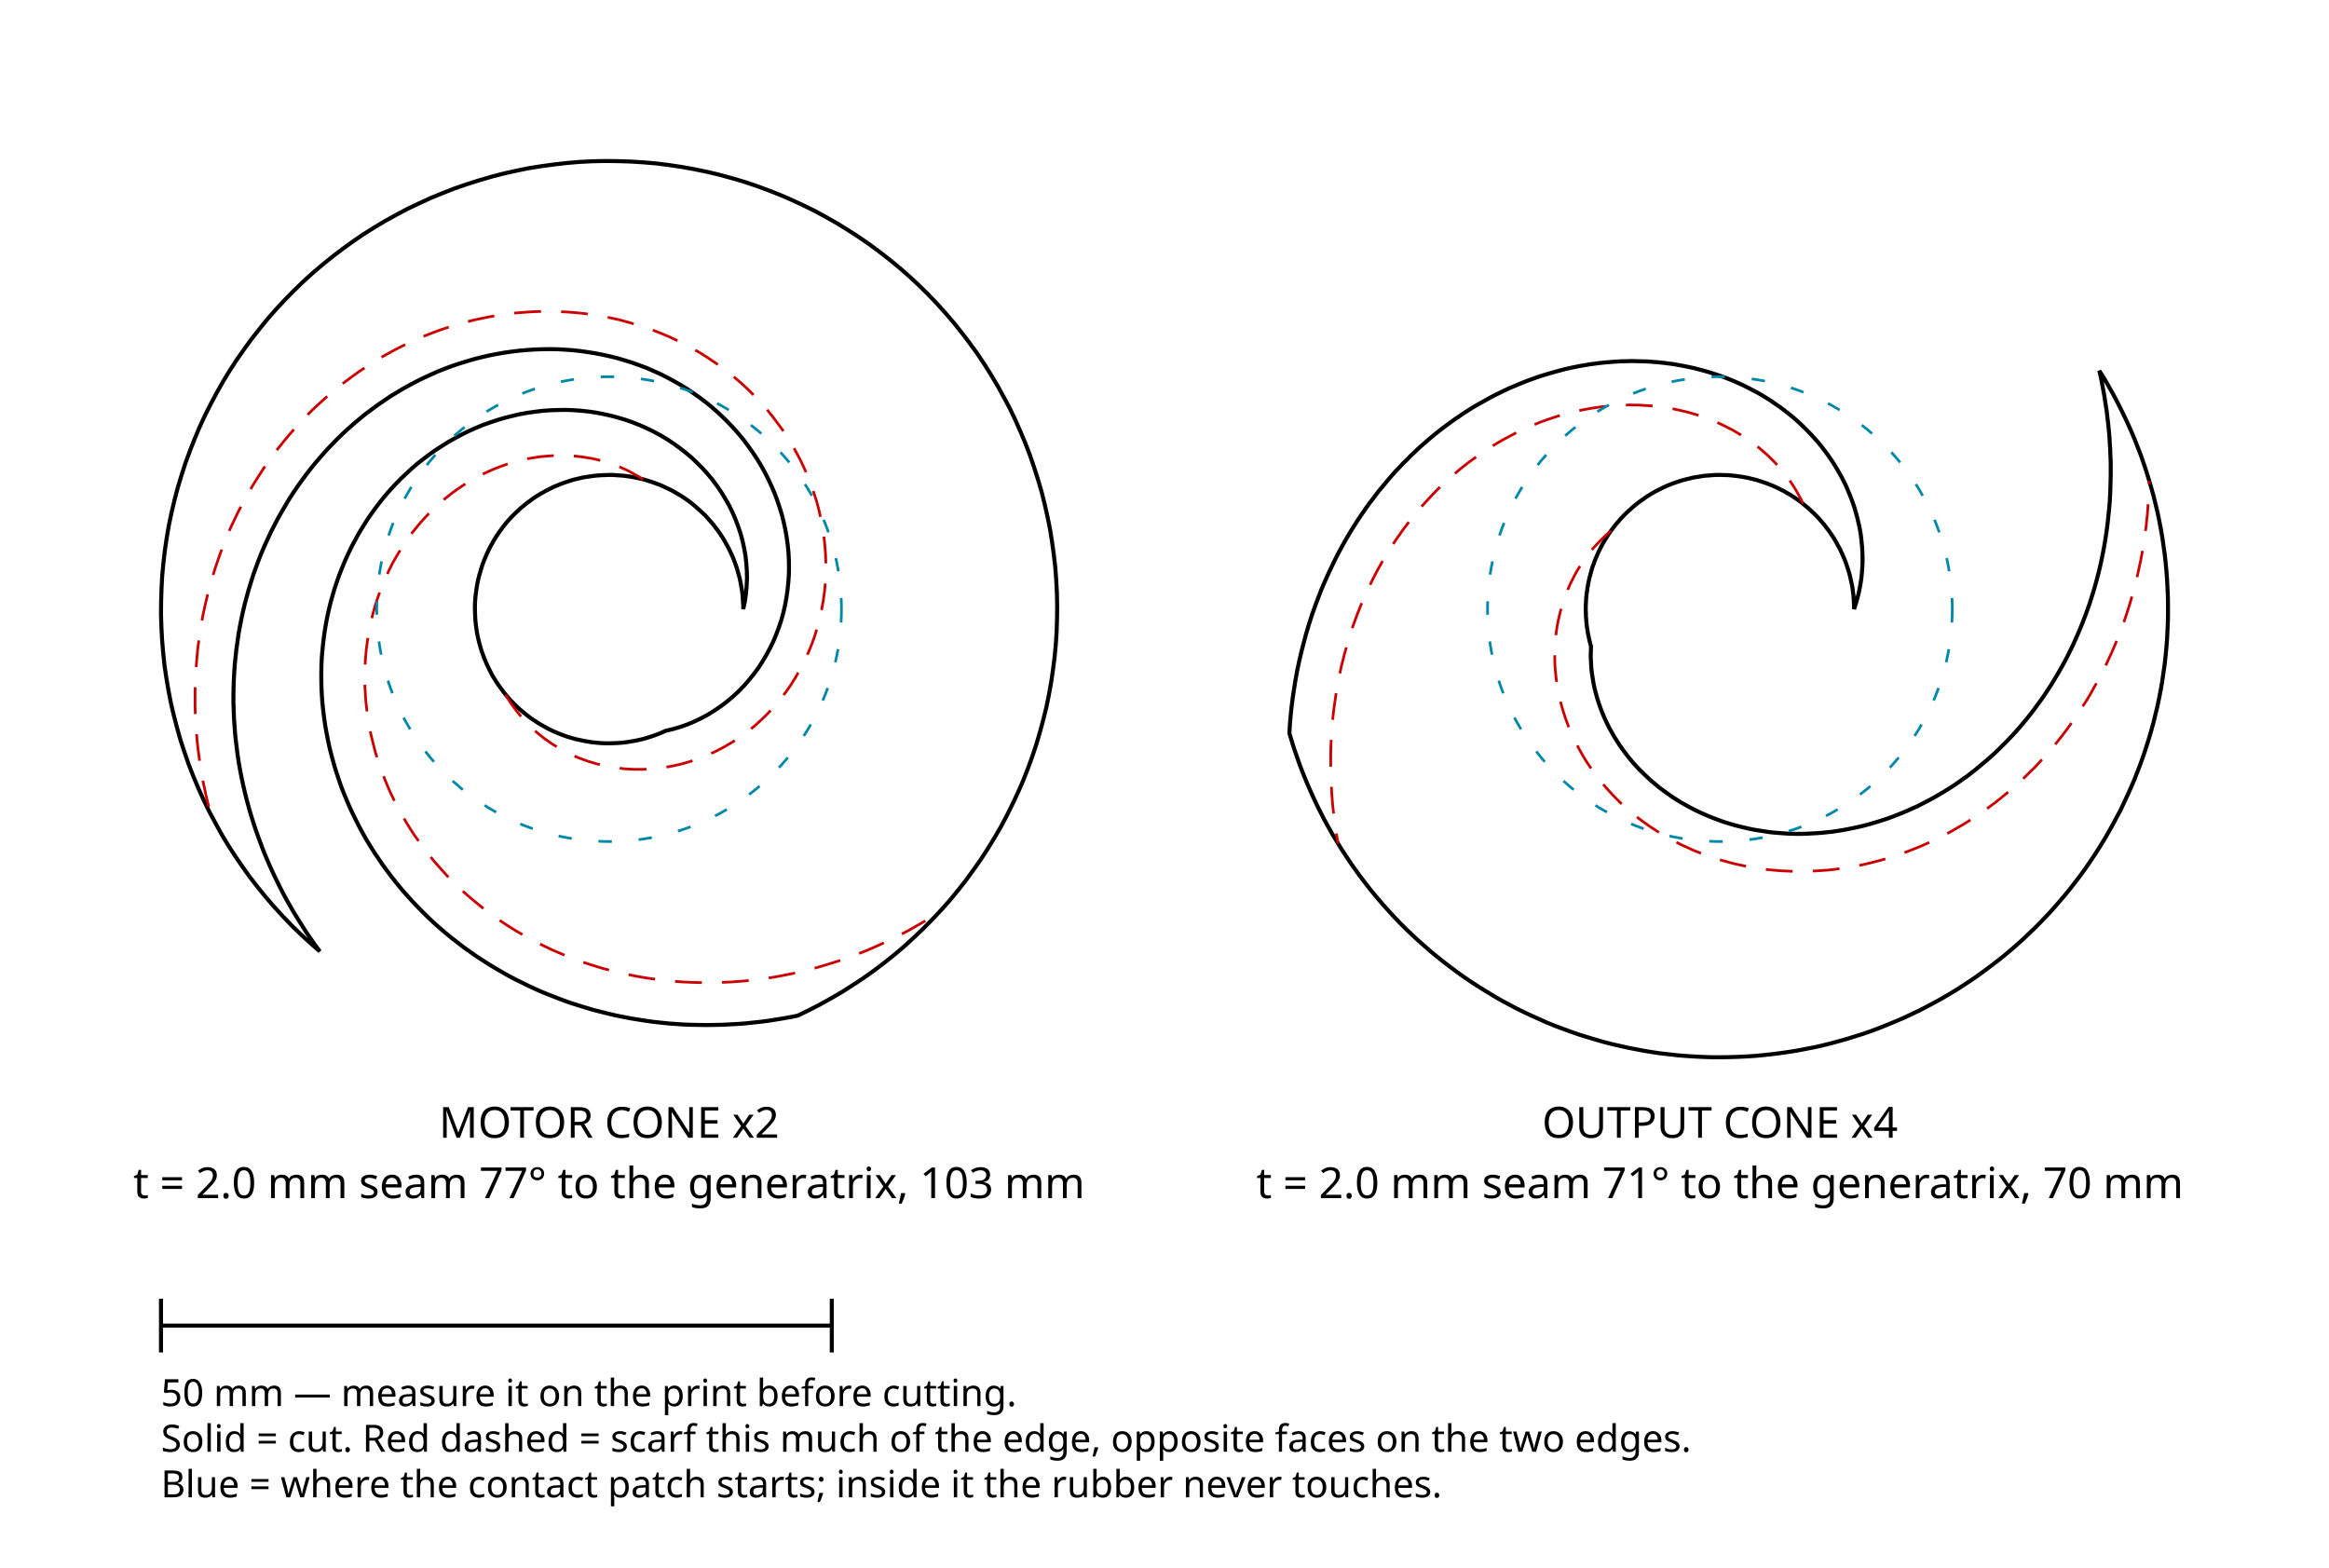
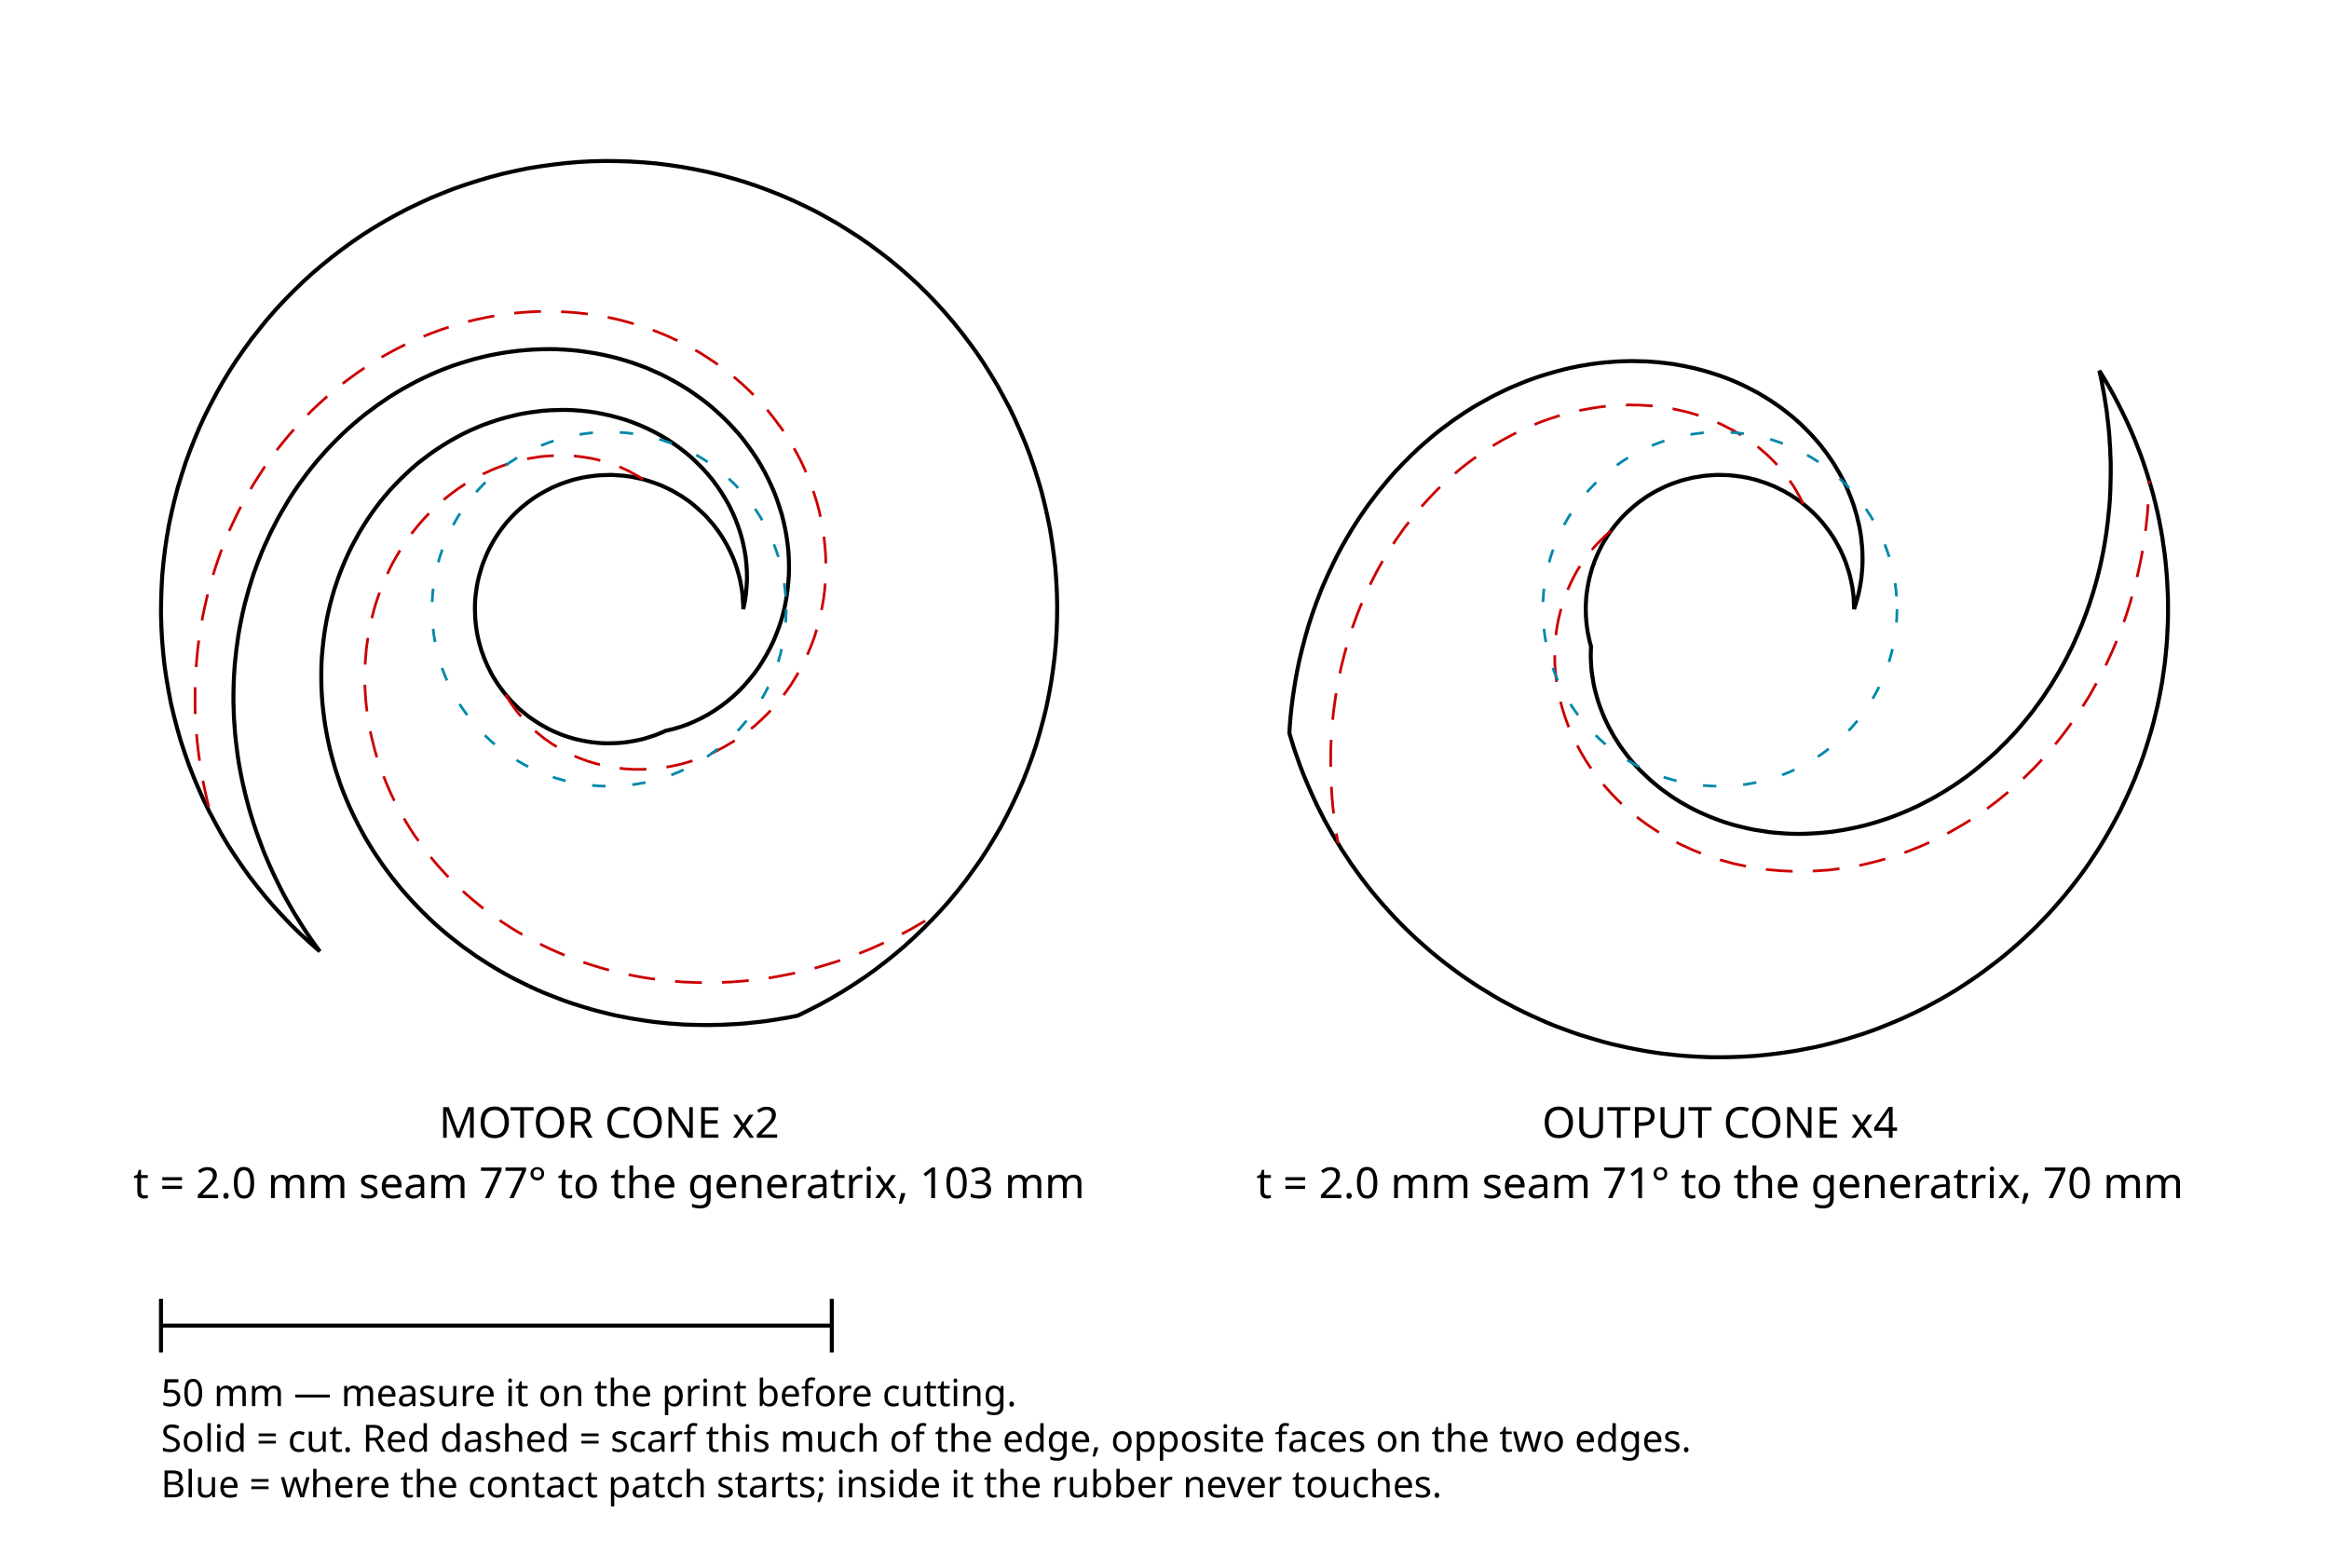
<svg xmlns="http://www.w3.org/2000/svg" width="173.6mm" height="116.8mm" viewBox="0 0 173.6 116.8">
  <polygon points="55.40,45.40 55.52,44.84 55.60,44.28 55.65,43.71 55.68,43.14 55.67,42.57 55.63,42.00 55.57,41.44 55.47,40.88 55.35,40.32 55.20,39.77 55.02,39.23 54.82,38.70 54.59,38.17 54.34,37.66 54.06,37.17 53.76,36.68 53.44,36.21 53.10,35.75 52.73,35.31 52.35,34.89 51.95,34.49 51.54,34.10 51.10,33.73 50.65,33.38 50.19,33.05 49.71,32.73 49.22,32.44 48.72,32.17 48.21,31.92 47.69,31.69 47.16,31.48 46.62,31.29 46.08,31.13 45.52,30.98 44.97,30.86 44.41,30.75 43.84,30.67 43.28,30.61 42.71,30.57 42.14,30.55 41.57,30.56 41.00,30.58 40.43,30.62 39.87,30.69 39.30,30.77 38.74,30.87 38.19,31.00 37.63,31.14 37.09,31.30 36.55,31.48 36.01,31.67 35.48,31.89 34.96,32.12 34.45,32.37 33.95,32.64 33.45,32.92 32.97,33.22 32.49,33.53 32.02,33.86 31.57,34.20 31.12,34.55 30.69,34.92 30.27,35.31 29.86,35.70 29.46,36.11 29.07,36.53 28.70,36.96 28.34,37.40 27.99,37.86 27.66,38.32 27.34,38.79 27.04,39.27 26.74,39.76 26.47,40.26 26.20,40.76 25.95,41.28 25.72,41.79 25.50,42.32 25.29,42.85 25.10,43.39 24.92,43.93 24.76,44.48 24.61,45.03 24.48,45.58 24.36,46.14 24.26,46.70 24.17,47.26 24.10,47.83 24.04,48.39 23.99,48.96 23.96,49.53 23.95,50.10 23.95,50.67 23.96,51.24 23.99,51.81 24.03,52.38 24.09,52.94 24.16,53.51 24.24,54.07 24.34,54.63 24.45,55.19 24.57,55.75 24.71,56.30 24.86,56.85 25.02,57.40 25.20,57.94 25.38,58.48 25.58,59.01 25.80,59.54 26.02,60.06 26.26,60.58 26.51,61.09 26.77,61.60 27.04,62.10 27.32,62.60 27.62,63.09 27.92,63.57 28.24,64.04 28.56,64.51 28.90,64.97 29.24,65.42 29.60,65.87 29.96,66.31 30.34,66.74 30.72,67.16 31.11,67.57 31.51,67.98 31.92,68.38 32.33,68.77 32.76,69.15 33.19,69.52 33.63,69.88 34.08,70.23 34.53,70.58 35.00,70.91 35.46,71.24 35.94,71.55 36.42,71.86 36.90,72.15 37.40,72.44 37.89,72.72 38.40,72.99 38.91,73.24 39.42,73.49 39.94,73.73 40.46,73.96 40.99,74.17 41.52,74.38 42.05,74.58 42.59,74.77 43.13,74.94 43.68,75.11 44.22,75.27 44.77,75.41 45.33,75.55 45.88,75.68 46.44,75.79 47.00,75.90 47.56,75.99 48.13,76.08 48.69,76.16 49.26,76.22 49.82,76.28 50.39,76.32 50.96,76.36 51.53,76.38 52.10,76.39 52.67,76.40 53.24,76.39 53.81,76.38 54.38,76.35 54.95,76.32 55.52,76.28 56.08,76.22 56.65,76.16 57.21,76.09 57.78,76.00 58.34,75.91 58.90,75.81 59.46,75.70 60.32,75.28 61.17,74.84 62.00,74.38 62.83,73.89 63.63,73.38 64.43,72.85 65.20,72.30 65.96,71.72 66.71,71.12 67.44,70.50 68.14,69.86 68.83,69.20 69.50,68.52 70.16,67.82 70.79,67.11 71.40,66.37 71.99,65.62 72.55,64.85 73.10,64.07 73.62,63.27 74.12,62.45 74.60,61.63 75.05,60.78 75.47,59.93 75.88,59.06 76.26,58.19 76.61,57.30 76.94,56.40 77.24,55.50 77.51,54.58 77.76,53.66 77.99,52.73 78.18,51.80 78.35,50.86 78.49,49.91 78.61,48.96 78.70,48.01 78.76,47.06 78.79,46.11 78.80,45.15 78.78,44.20 78.73,43.24 78.66,42.29 78.55,41.34 78.42,40.40 78.27,39.45 78.08,38.52 77.87,37.58 77.64,36.66 77.37,35.74 77.08,34.83 76.77,33.93 76.43,33.04 76.06,32.16 75.67,31.28 75.26,30.42 74.81,29.58 74.35,28.74 73.86,27.92 73.35,27.11 72.82,26.32 72.26,25.55 71.68,24.79 71.08,24.04 70.46,23.32 69.82,22.61 69.16,21.92 68.48,21.25 67.78,20.60 67.06,19.97 66.32,19.36 65.57,18.78 64.80,18.21 64.02,17.67 63.21,17.15 62.40,16.65 61.57,16.18 60.73,15.72 59.87,15.30 59.01,14.90 58.13,14.52 57.24,14.17 56.34,13.84 55.44,13.54 54.52,13.27 53.60,13.02 52.67,12.80 51.74,12.61 50.80,12.44 49.85,12.30 48.90,12.18 47.95,12.10 47.00,12.04 46.04,12.01 45.09,12.00 44.13,12.02 43.18,12.07 42.23,12.15 41.28,12.26 40.33,12.39 39.39,12.54 38.46,12.73 37.52,12.94 36.60,13.18 35.68,13.45 34.77,13.74 33.87,14.05 32.98,14.40 32.10,14.76 31.23,15.16 30.37,15.57 29.52,16.02 28.69,16.48 27.87,16.97 27.06,17.48 26.27,18.02 25.50,18.58 24.74,19.16 24.00,19.76 23.27,20.38 22.57,21.02 21.88,21.69 21.21,22.37 20.56,23.07 19.93,23.79 19.33,24.53 18.74,25.28 18.18,26.05 17.63,26.84 17.11,27.64 16.62,28.45 16.15,29.28 15.70,30.13 15.27,30.98 14.87,31.85 14.50,32.73 14.15,33.62 13.82,34.52 13.53,35.42 13.25,36.34 13.01,37.26 12.79,38.19 12.59,39.13 12.43,40.07 12.29,41.01 12.18,41.96 12.09,42.91 12.04,43.86 12.01,44.82 12.00,45.77 12.03,46.73 12.08,47.68 12.16,48.63 12.26,49.58 12.40,50.53 12.56,51.47 12.74,52.41 12.96,53.34 13.20,54.26 13.46,55.18 13.76,56.09 14.07,56.99 14.42,57.88 14.79,58.76 15.18,59.63 15.60,60.49 16.05,61.33 16.51,62.17 17.00,62.99 17.52,63.79 18.06,64.58 18.61,65.35 19.20,66.11 19.80,66.85 20.42,67.57 21.07,68.28 21.73,68.97 22.41,69.63 23.12,70.28 23.84,70.91 23.84,70.91 23.50,70.45 23.17,69.98 22.85,69.51 22.54,69.03 22.24,68.55 21.94,68.07 21.65,67.57 21.37,67.08 21.10,66.58 20.84,66.07 20.59,65.56 20.34,65.04 20.11,64.53 19.88,64.00 19.66,63.48 19.46,62.94 19.26,62.41 19.07,61.87 18.89,61.33 18.72,60.79 18.56,60.24 18.41,59.69 18.27,59.14 18.14,58.58 18.02,58.03 17.91,57.47 17.81,56.91 17.72,56.34 17.65,55.78 17.58,55.21 17.52,54.65 17.48,54.08 17.44,53.51 17.42,52.94 17.40,52.37 17.40,51.80 17.41,51.23 17.43,50.66 17.46,50.09 17.50,49.52 17.56,48.96 17.62,48.39 17.70,47.83 17.78,47.26 17.88,46.70 17.99,46.14 18.11,45.58 18.24,45.03 18.39,44.48 18.54,43.93 18.71,43.38 18.88,42.84 19.07,42.31 19.27,41.77 19.48,41.24 19.70,40.72 19.94,40.20 20.18,39.68 20.44,39.17 20.70,38.67 20.98,38.17 21.27,37.68 21.56,37.19 21.87,36.71 22.19,36.24 22.52,35.78 22.86,35.32 23.21,34.87 23.57,34.43 23.94,34.00 24.32,33.57 24.71,33.16 25.11,32.75 25.52,32.35 25.94,31.96 26.36,31.59 26.80,31.22 27.24,30.86 27.70,30.52 28.16,30.18 28.63,29.86 29.10,29.54 29.59,29.24 30.08,28.95 30.57,28.68 31.08,28.41 31.59,28.16 32.11,27.92 32.63,27.69 33.16,27.48 33.69,27.28 34.23,27.10 34.78,26.93 35.32,26.77 35.88,26.63 36.43,26.50 36.99,26.39 37.55,26.29 38.11,26.21 38.68,26.14 39.25,26.09 39.82,26.05 40.39,26.03 40.96,26.02 41.53,26.03 42.09,26.06 42.66,26.10 43.23,26.16 43.79,26.24 44.36,26.33 44.92,26.44 45.47,26.56 46.03,26.70 46.57,26.86 47.12,27.03 47.65,27.22 48.19,27.42 48.71,27.65 49.23,27.88 49.74,28.14 50.24,28.41 50.73,28.69 51.22,28.99 51.69,29.31 52.16,29.64 52.61,29.98 53.05,30.34 53.48,30.72 53.90,31.11 54.30,31.51 54.69,31.92 55.07,32.35 55.43,32.79 55.77,33.25 56.10,33.71 56.42,34.19 56.71,34.67 56.99,35.17 57.25,35.68 57.49,36.19 57.72,36.72 57.92,37.25 58.10,37.79 58.27,38.33 58.41,38.89 58.53,39.44 58.63,40.00 58.71,40.57 58.77,41.14 58.80,41.70 58.81,42.27 58.80,42.84 58.76,43.41 58.70,43.98 58.62,44.54 58.52,45.10 58.39,45.66 58.24,46.21 58.06,46.75 57.86,47.28 57.64,47.81 57.39,48.32 57.12,48.82 56.83,49.31 56.52,49.79 56.18,50.25 55.82,50.69 55.45,51.12 55.05,51.53 54.63,51.92 54.20,52.28 53.74,52.63 53.27,52.95 52.79,53.25 52.29,53.52 51.77,53.77 51.25,53.99 50.71,54.18 50.16,54.34 49.61,54.47 49.35,54.59 49.08,54.70 48.82,54.80 48.55,54.89 48.27,54.98 48.00,55.06 47.72,55.13 47.44,55.19 47.16,55.24 46.88,55.29 46.60,55.33 46.31,55.36 46.03,55.38 45.74,55.39 45.46,55.40 45.17,55.40 44.88,55.39 44.60,55.37 44.31,55.34 44.03,55.31 43.75,55.26 43.47,55.21 43.19,55.15 42.91,55.09 42.63,55.01 42.36,54.93 42.09,54.84 41.82,54.74 41.55,54.63 41.29,54.52 41.03,54.40 40.78,54.27 40.53,54.13 40.28,53.99 40.04,53.84 39.80,53.68 39.56,53.52 39.33,53.35 39.11,53.17 38.89,52.99 38.67,52.80 38.46,52.60 38.26,52.40 38.06,52.20 37.87,51.98 37.69,51.77 37.51,51.54 37.34,51.31 37.17,51.08 37.01,50.84 36.86,50.60 36.71,50.36 36.58,50.11 36.45,49.85 36.32,49.59 36.21,49.33 36.10,49.07 36.00,48.80 35.90,48.53 35.82,48.26 35.74,47.98 35.67,47.70 35.61,47.43 35.55,47.14 35.51,46.86 35.47,46.58 35.44,46.29 35.42,46.01 35.41,45.72 35.40,45.44 35.40,45.15 35.41,44.87 35.43,44.58 35.46,44.30 35.50,44.01 35.54,43.73 35.59,43.45 35.65,43.17 35.72,42.89 35.80,42.62 35.88,42.34 35.97,42.07 36.07,41.80 36.18,41.54 36.29,41.28 36.41,41.02 36.54,40.76 36.68,40.51 36.82,40.26 36.97,40.02 37.13,39.78 37.29,39.55 37.46,39.32 37.64,39.09 37.82,38.87 38.01,38.66 38.21,38.45 38.41,38.25 38.62,38.05 38.83,37.86 39.05,37.68 39.27,37.50 39.50,37.33 39.73,37.16 39.97,37.00 40.21,36.85 40.46,36.71 40.71,36.57 40.97,36.44 41.22,36.31 41.49,36.20 41.75,36.09 42.02,35.99 42.29,35.90 42.56,35.81 42.84,35.73 43.11,35.67 43.39,35.60 43.67,35.55 43.96,35.51 44.24,35.47 44.53,35.44 44.81,35.42 45.10,35.41 45.38,35.40 45.67,35.40 45.95,35.42 46.24,35.44 46.52,35.46 46.81,35.50 47.09,35.54 47.37,35.60 47.65,35.66 47.93,35.72 48.20,35.80 48.48,35.89 48.75,35.98 49.02,36.08 49.28,36.18 49.54,36.30 49.80,36.42 50.06,36.55 50.31,36.69 50.55,36.83 50.80,36.98 51.04,37.14 51.27,37.30 51.50,37.47 51.72,37.65 51.94,37.84 52.15,38.03 52.36,38.22 52.57,38.42 52.76,38.63 52.95,38.85 53.14,39.06 53.31,39.29 53.49,39.52 53.65,39.75 53.81,39.99 53.96,40.23 54.10,40.48 54.24,40.73 54.37,40.98 54.49,41.24 54.61,41.50 54.72,41.77 54.82,42.04 54.91,42.31 54.99,42.58 55.07,42.86 55.14,43.13 55.20,43.41 55.25,43.69 55.30,43.98 55.34,44.26 55.36,44.54 55.38,44.83 55.40,45.11" fill="none" stroke="#000" stroke-width="0.3" />
  <polyline points="47.93,35.73 47.59,35.51 47.23,35.31 46.87,35.11 46.50,34.94 46.12,34.77 45.73,34.63 45.33,34.49 44.93,34.37 44.52,34.26 44.11,34.17 43.69,34.10 43.27,34.04 42.84,33.99 42.41,33.96 41.98,33.95 41.55,33.95 41.12,33.97 40.68,34.00 40.25,34.04 39.82,34.11 39.38,34.18 38.95,34.27 38.52,34.38 38.10,34.50 37.67,34.64 37.25,34.79 36.84,34.95 36.43,35.13 36.02,35.32 35.62,35.53 35.22,35.74 34.83,35.97 34.45,36.22 34.08,36.47 33.71,36.74 33.35,37.02 32.99,37.31 32.65,37.62 32.31,37.93 31.99,38.25 31.67,38.59 31.36,38.93 31.06,39.29 30.77,39.65 30.49,40.02 30.22,40.40 29.96,40.79 29.72,41.19 29.48,41.59 29.25,42.00 29.04,42.42 28.84,42.85 28.64,43.28 28.46,43.71 28.30,44.15 28.14,44.60 27.99,45.05 27.86,45.51 27.74,45.97 27.63,46.43 27.53,46.90 27.45,47.37 27.38,47.84 27.31,48.32 27.27,48.80 27.23,49.28 27.20,49.76 27.19,50.24 27.19,50.72 27.20,51.20 27.23,51.68 27.26,52.17 27.31,52.65 27.37,53.13 27.44,53.61 27.52,54.09 27.61,54.57 27.72,55.04 27.84,55.52 27.96,55.99 28.10,56.46 28.25,56.92 28.41,57.39 28.59,57.85 28.77,58.30 28.96,58.75 29.16,59.20 29.38,59.65 29.60,60.08 29.83,60.52 30.08,60.95 30.33,61.37 30.59,61.79 30.86,62.21 31.15,62.61 31.44,63.02 31.73,63.41 32.04,63.80 32.36,64.19 32.68,64.56 33.01,64.93 33.35,65.30 33.70,65.66 34.06,66.01 34.42,66.35 34.79,66.68 35.17,67.01 35.56,67.33 35.95,67.65 36.35,67.95 36.75,68.25 37.16,68.54 37.58,68.82 38.00,69.09 38.43,69.36 38.86,69.61 39.30,69.86 39.74,70.10 40.19,70.33 40.64,70.55 41.10,70.77 41.56,70.97 42.03,71.17 42.50,71.36 42.97,71.54 43.45,71.71 43.93,71.87 44.41,72.02 44.90,72.17 45.39,72.30 45.88,72.43 46.38,72.54 46.88,72.65 47.38,72.75 47.88,72.84 48.38,72.92 48.89,72.99 49.39,73.05 49.90,73.11 50.41,73.15 50.92,73.19 51.43,73.21 51.94,73.23 52.45,73.24 52.96,73.24 53.48,73.23 53.99,73.21 54.50,73.19 55.01,73.15 55.53,73.11 56.04,73.06 56.55,72.99 57.06,72.92 57.56,72.85 58.07,72.76 58.58,72.66 59.08,72.56 59.59,72.45 60.09,72.33 60.59,72.20 61.08,72.06 61.58,71.91 62.07,71.76 62.56,71.60 63.05,71.43 63.54,71.25 64.02,71.07 64.50,70.88 64.98,70.68 65.45,70.47 65.92,70.25 66.39,70.03 66.86,69.80 67.32,69.56 67.78,69.32 68.23,69.06 68.68,68.80 69.13,68.54 69.57,68.27 70.01,67.99" fill="none" stroke="#c00" stroke-width="0.2" stroke-dasharray="2,1.5" />
  <polyline points="37.69,51.77 38.07,52.40 38.50,52.99 38.97,53.56 39.47,54.09 40.00,54.58 40.57,55.04 41.16,55.45 41.78,55.83 42.42,56.16 43.07,56.46 43.74,56.71 44.43,56.92 45.12,57.09 45.82,57.21 46.53,57.30 47.23,57.34 47.94,57.34 48.65,57.31 49.35,57.23 50.04,57.11 50.73,56.96 51.40,56.77 52.06,56.55 52.71,56.29 53.35,56.00 53.96,55.68 54.56,55.33 55.14,54.95 55.70,54.54 56.24,54.11 56.75,53.65 57.24,53.17 57.71,52.66 58.15,52.14 58.57,51.59 58.96,51.03 59.32,50.45 59.66,49.86 59.97,49.25 60.25,48.64 60.51,48.01 60.74,47.37 60.93,46.72 61.11,46.06 61.25,45.40 61.37,44.74 61.46,44.07 61.52,43.40 61.55,42.73 61.56,42.06 61.54,41.39 61.49,40.72 61.42,40.05 61.33,39.39 61.20,38.74 61.06,38.09 60.89,37.44 60.69,36.81 60.47,36.18 60.23,35.56 59.97,34.95 59.69,34.35 59.38,33.76 59.06,33.19 58.71,32.62 58.35,32.07 57.96,31.54 57.56,31.01 57.15,30.50 56.71,30.01 56.26,29.53 55.80,29.07 55.32,28.62 54.82,28.19 54.32,27.78 53.80,27.38 53.26,27.00 52.72,26.64 52.17,26.29 51.60,25.97 51.03,25.66 50.45,25.37 49.86,25.09 49.26,24.84 48.65,24.60 48.04,24.39 47.43,24.19 46.80,24.01 46.18,23.84 45.55,23.70 44.91,23.58 44.27,23.47 43.63,23.38 42.99,23.31 42.35,23.26 41.71,23.23 41.06,23.21 40.42,23.21 39.78,23.23 39.14,23.27 38.50,23.32 37.86,23.40 37.22,23.49 36.59,23.59 35.96,23.72 35.34,23.85 34.72,24.01 34.10,24.18 33.49,24.37 32.88,24.57 32.28,24.79 31.69,25.02 31.10,25.27 30.52,25.53 29.95,25.81 29.38,26.10 28.82,26.41 28.27,26.72 27.73,27.06 27.20,27.40 26.67,27.76 26.16,28.13 25.65,28.51 25.15,28.90 24.66,29.31 24.19,29.72 23.72,30.15 23.26,30.58 22.81,31.03 22.38,31.49 21.95,31.96 21.54,32.43 21.13,32.92 20.74,33.41 20.36,33.91 19.99,34.42 19.63,34.94 19.29,35.47 18.95,36.00 18.63,36.54 18.32,37.09 18.02,37.64 17.73,38.20 17.46,38.76 17.19,39.33 16.94,39.91 16.71,40.49 16.48,41.08 16.27,41.67 16.07,42.26 15.88,42.86 15.70,43.46 15.54,44.06 15.39,44.67 15.25,45.28 15.12,45.89 15.01,46.50 14.91,47.12 14.82,47.74 14.74,48.36 14.68,48.98 14.63,49.60 14.58,50.22 14.56,50.84 14.54,51.47 14.54,52.09 14.54,52.71 14.56,53.33 14.60,53.96 14.64,54.58 14.69,55.20 14.76,55.81 14.84,56.43 14.93,57.04 15.03,57.66 15.14,58.27 15.27,58.88 15.40,59.48 15.55,60.08 15.70,60.68" fill="none" stroke="#c00" stroke-width="0.2" stroke-dasharray="2,1.5" />
-   <circle cx="45.40" cy="45.40" r="17.32" fill="none" stroke="#08a" stroke-width="0.2" stroke-dasharray="1,2" />
+   <circle cx="45.40" cy="45.40" r="13.20" fill="none" stroke="#08a" stroke-width="0.2" stroke-dasharray="1,2" />
  <text x="45.4" y="84.8" font-family="sans-serif" font-size="3.2" text-anchor="middle">MOTOR CONE x2</text>
  <text x="45.4" y="89.3" font-family="sans-serif" font-size="3.2" text-anchor="middle">t = 2.0 mm   seam 77° to the generatrix, 103 mm</text>
  <polygon points="138.20,45.40 138.32,45.03 138.43,44.65 138.53,44.27 138.61,43.89 138.68,43.51 138.74,43.12 138.78,42.73 138.81,42.34 138.83,41.95 138.83,41.56 138.82,41.17 138.80,40.78 138.76,40.39 138.72,40.00 138.66,39.61 138.59,39.23 138.50,38.85 138.41,38.47 138.30,38.09 138.19,37.72 138.06,37.35 137.92,36.98 137.77,36.62 137.62,36.26 137.45,35.91 137.27,35.56 137.08,35.22 136.88,34.88 136.68,34.55 136.46,34.22 136.24,33.90 136.01,33.59 135.77,33.28 135.52,32.97 135.26,32.68 135.00,32.39 134.73,32.11 134.45,31.83 134.17,31.56 133.88,31.30 133.58,31.04 133.28,30.80 132.97,30.56 132.65,30.32 132.33,30.10 132.01,29.88 131.68,29.67 131.35,29.47 131.01,29.27 130.66,29.09 130.32,28.91 129.96,28.73 129.61,28.57 129.25,28.41 128.89,28.26 128.52,28.12 128.16,27.99 127.79,27.87 127.41,27.75 127.04,27.64 126.66,27.54 126.28,27.44 125.90,27.36 125.52,27.28 125.13,27.21 124.75,27.14 124.36,27.09 123.97,27.04 123.58,27.00 123.19,26.97 122.80,26.94 122.41,26.93 122.02,26.92 121.63,26.91 121.24,26.92 120.85,26.93 120.45,26.95 120.06,26.98 119.68,27.01 119.29,27.05 118.90,27.10 118.51,27.15 118.12,27.22 117.74,27.28 117.36,27.36 116.97,27.44 116.59,27.53 116.21,27.63 115.84,27.73 115.46,27.84 115.09,27.95 114.71,28.07 114.34,28.20 113.98,28.33 113.61,28.47 113.25,28.62 112.89,28.77 112.53,28.92 112.17,29.09 111.82,29.26 111.47,29.43 111.12,29.61 110.78,29.80 110.44,29.99 110.10,30.18 109.76,30.38 109.43,30.59 109.10,30.80 108.78,31.02 108.45,31.24 108.13,31.47 107.82,31.70 107.51,31.93 107.20,32.17 106.89,32.42 106.59,32.67 106.30,32.92 106.00,33.18 105.71,33.44 105.43,33.71 105.14,33.98 104.87,34.26 104.59,34.53 104.32,34.82 104.05,35.10 103.79,35.39 103.53,35.69 103.28,35.99 103.03,36.29 102.78,36.59 102.54,36.90 102.31,37.21 102.07,37.52 101.84,37.84 101.62,38.16 101.40,38.48 101.18,38.81 100.97,39.14 100.76,39.47 100.56,39.81 100.36,40.14 100.17,40.48 99.98,40.82 99.79,41.17 99.61,41.52 99.44,41.86 99.27,42.22 99.10,42.57 98.94,42.92 98.78,43.28 98.62,43.64 98.47,44.00 98.33,44.37 98.19,44.73 98.05,45.10 97.92,45.47 97.79,45.84 97.67,46.21 97.55,46.58 97.44,46.96 97.33,47.33 97.23,47.71 97.13,48.09 97.03,48.47 96.94,48.85 96.85,49.23 96.77,49.61 96.69,49.99 96.62,50.38 96.55,50.76 96.49,51.15 96.43,51.53 96.37,51.92 96.32,52.31 96.27,52.70 96.23,53.09 96.19,53.48 96.16,53.87 96.13,54.26 96.11,54.65 96.29,55.25 96.48,55.86 96.69,56.46 96.90,57.06 97.13,57.65 97.37,58.24 97.62,58.82 97.88,59.40 98.15,59.98 98.43,60.54 98.72,61.11 99.03,61.67 99.34,62.22 99.67,62.76 100.00,63.30 100.35,63.83 100.70,64.36 101.07,64.88 101.44,65.39 101.83,65.90 102.22,66.40 102.63,66.89 103.04,67.37 103.46,67.84 103.89,68.31 104.33,68.77 104.78,69.22 105.24,69.66 105.70,70.09 106.18,70.51 106.66,70.93 107.15,71.33 107.65,71.73 108.15,72.11 108.66,72.49 109.18,72.86 109.70,73.21 110.24,73.56 110.78,73.89 111.32,74.22 111.87,74.54 112.43,74.84 112.99,75.14 113.56,75.42 114.13,75.69 114.71,75.95 115.29,76.21 115.88,76.45 116.47,76.67 117.07,76.89 117.67,77.10 118.28,77.29 118.88,77.47 119.50,77.65 120.11,77.81 120.73,77.95 121.35,78.09 121.97,78.21 122.60,78.33 123.22,78.43 123.85,78.52 124.48,78.59 125.11,78.66 125.75,78.71 126.38,78.75 127.01,78.78 127.65,78.80 128.28,78.80 128.92,78.79 129.55,78.77 130.19,78.74 130.82,78.70 131.45,78.64 132.08,78.57 132.71,78.49 133.34,78.40 133.97,78.30 134.59,78.18 135.22,78.06 135.84,77.92 136.45,77.77 137.07,77.60 137.68,77.43 138.28,77.24 138.89,77.05 139.49,76.84 140.08,76.62 140.67,76.38 141.26,76.14 141.84,75.89 142.42,75.62 142.99,75.35 143.56,75.06 144.12,74.76 144.67,74.46 145.22,74.14 145.77,73.81 146.30,73.47 146.83,73.12 147.36,72.76 147.87,72.39 148.38,72.01 148.89,71.62 149.38,71.23 149.87,70.82 150.35,70.40 150.82,69.98 151.28,69.54 151.74,69.10 152.18,68.65 152.62,68.19 153.05,67.72 153.47,67.24 153.88,66.76 154.28,66.27 154.67,65.77 155.06,65.26 155.43,64.75 155.79,64.23 156.14,63.70 156.49,63.16 156.82,62.62 157.14,62.07 157.45,61.52 157.75,60.96 158.05,60.40 158.32,59.83 158.59,59.25 158.85,58.67 159.10,58.09 159.33,57.50 159.56,56.90 159.77,56.31 159.97,55.70 160.16,55.10 160.34,54.49 160.51,53.88 160.66,53.26 160.81,52.64 160.94,52.02 161.06,51.40 161.17,50.77 161.26,50.14 161.35,49.51 161.42,48.88 161.48,48.25 161.53,47.62 161.56,46.98 161.59,46.35 161.60,45.71 161.60,45.08 161.59,44.44 161.56,43.81 161.53,43.18 161.48,42.54 161.42,41.91 161.35,41.28 161.26,40.65 161.17,40.02 161.06,39.40 160.94,38.77 160.81,38.15 160.66,37.53 160.51,36.92 160.34,36.31 160.16,35.70 159.97,35.09 159.77,34.49 159.56,33.89 159.33,33.30 159.10,32.71 158.85,32.12 158.59,31.54 158.32,30.97 158.04,30.40 157.75,29.83 157.45,29.27 157.14,28.72 156.82,28.17 156.48,27.63 156.48,27.63 156.57,28.01 156.65,28.40 156.72,28.78 156.79,29.16 156.86,29.55 156.92,29.94 156.98,30.32 157.04,30.71 157.08,31.10 157.13,31.49 157.17,31.88 157.21,32.27 157.24,32.66 157.26,33.05 157.29,33.44 157.30,33.83 157.32,34.22 157.33,34.61 157.33,35.00 157.33,35.39 157.32,35.78 157.31,36.17 157.30,36.56 157.28,36.95 157.26,37.34 157.23,37.73 157.19,38.12 157.15,38.51 157.11,38.90 157.06,39.29 157.01,39.68 156.95,40.06 156.89,40.45 156.82,40.84 156.75,41.22 156.67,41.60 156.59,41.99 156.50,42.37 156.41,42.75 156.31,43.13 156.21,43.50 156.10,43.88 155.99,44.25 155.87,44.63 155.75,45.00 155.62,45.37 155.49,45.74 155.35,46.10 155.21,46.47 155.06,46.83 154.91,47.19 154.75,47.55 154.59,47.91 154.43,48.26 154.25,48.61 154.08,48.96 153.90,49.31 153.71,49.65 153.52,49.99 153.32,50.33 153.12,50.66 152.92,51.00 152.70,51.33 152.49,51.65 152.27,51.98 152.04,52.30 151.81,52.61 151.58,52.93 151.34,53.24 151.10,53.54 150.85,53.84 150.60,54.14 150.34,54.44 150.08,54.73 149.81,55.01 149.54,55.30 149.26,55.57 148.98,55.85 148.70,56.12 148.41,56.38 148.12,56.64 147.82,56.89 147.52,57.14 147.22,57.39 146.91,57.63 146.60,57.87 146.28,58.09 145.96,58.32 145.64,58.54 145.31,58.75 144.98,58.96 144.64,59.16 144.30,59.36 143.96,59.55 143.62,59.73 143.27,59.91 142.92,60.09 142.56,60.25 142.21,60.41 141.85,60.56 141.48,60.71 141.12,60.85 140.75,60.99 140.38,61.11 140.01,61.23 139.64,61.34 139.26,61.45 138.88,61.55 138.50,61.64 138.12,61.72 137.73,61.80 137.35,61.87 136.96,61.93 136.58,61.99 136.19,62.03 135.80,62.07 135.41,62.10 135.02,62.12 134.63,62.14 134.24,62.15 133.84,62.15 133.45,62.14 133.06,62.12 132.67,62.09 132.28,62.06 131.89,62.02 131.51,61.96 131.12,61.90 130.74,61.84 130.35,61.76 129.97,61.67 129.59,61.58 129.21,61.48 128.84,61.37 128.46,61.25 128.10,61.12 127.73,60.98 127.37,60.84 127.01,60.68 126.65,60.52 126.30,60.35 125.95,60.17 125.61,59.98 125.27,59.79 124.94,59.58 124.61,59.37 124.29,59.14 123.97,58.91 123.66,58.68 123.36,58.43 123.06,58.18 122.77,57.91 122.49,57.64 122.21,57.37 121.94,57.08 121.68,56.79 121.43,56.49 121.19,56.18 120.96,55.87 120.73,55.55 120.52,55.22 120.31,54.89 120.12,54.55 119.93,54.21 119.76,53.86 119.59,53.50 119.44,53.14 119.30,52.78 119.17,52.41 119.05,52.03 118.95,51.66 118.85,51.28 118.77,50.89 118.71,50.51 118.65,50.12 118.61,49.73 118.59,49.34 118.57,48.95 118.58,48.56 118.59,48.17 118.54,47.99 118.49,47.80 118.45,47.62 118.41,47.43 118.37,47.24 118.34,47.06 118.31,46.87 118.28,46.68 118.26,46.49 118.24,46.30 118.23,46.11 118.21,45.92 118.21,45.73 118.20,45.54 118.20,45.35 118.20,45.16 118.21,44.97 118.22,44.78 118.23,44.59 118.25,44.40 118.27,44.22 118.30,44.03 118.32,43.84 118.36,43.65 118.39,43.46 118.43,43.28 118.47,43.09 118.52,42.91 118.57,42.72 118.62,42.54 118.67,42.36 118.73,42.18 118.80,42.00 118.86,41.82 118.93,41.65 119.01,41.47 119.08,41.30 119.16,41.12 119.25,40.95 119.33,40.78 119.42,40.61 119.51,40.45 119.61,40.28 119.71,40.12 119.81,39.96 119.91,39.80 120.02,39.65 120.13,39.49 120.25,39.34 120.36,39.19 120.48,39.04 120.61,38.90 120.73,38.75 120.86,38.61 120.99,38.47 121.12,38.34 121.26,38.20 121.40,38.07 121.54,37.95 121.68,37.82 121.82,37.70 121.97,37.58 122.12,37.46 122.27,37.35 122.43,37.24 122.58,37.13 122.74,37.02 122.90,36.92 123.06,36.82 123.23,36.72 123.39,36.63 123.56,36.54 123.73,36.46 123.90,36.37 124.07,36.29 124.25,36.21 124.42,36.14 124.60,36.07 124.78,36.00 124.96,35.94 125.14,35.88 125.32,35.82 125.50,35.77 125.69,35.72 125.87,35.68 126.06,35.63 126.24,35.59 126.43,35.56 126.62,35.53 126.80,35.50 126.99,35.47 127.18,35.45 127.37,35.44 127.56,35.42 127.75,35.41 127.94,35.40 128.13,35.40 128.32,35.40 128.51,35.41 128.70,35.41 128.89,35.42 129.08,35.44 129.27,35.46 129.46,35.48 129.65,35.51 129.83,35.53 130.02,35.57 130.21,35.60 130.39,35.64 130.58,35.69 130.76,35.73 130.95,35.78 131.13,35.84 131.31,35.90 131.49,35.96 131.67,36.02 131.85,36.09 132.02,36.16 132.20,36.23 132.37,36.31 132.54,36.39 132.71,36.48 132.88,36.56 133.05,36.65 133.21,36.75 133.38,36.84 133.54,36.94 133.70,37.05 133.86,37.15 134.01,37.26 134.17,37.37 134.32,37.49 134.47,37.61 134.61,37.73 134.76,37.85 134.90,37.98 135.04,38.11 135.18,38.24 135.31,38.37 135.45,38.51 135.58,38.65 135.70,38.79 135.83,38.93 135.95,39.08 136.07,39.23 136.18,39.38 136.30,39.53 136.41,39.69 136.51,39.84 136.62,40.00 136.72,40.16 136.82,40.33 136.91,40.49 137.00,40.66 137.09,40.82 137.18,40.99 137.26,41.17 137.34,41.34 137.41,41.51 137.49,41.69 137.56,41.87 137.62,42.04 137.68,42.22 137.74,42.41 137.80,42.59 137.85,42.77 137.90,42.95 137.94,43.14 137.98,43.32 138.02,43.51 138.06,43.70 138.09,43.89 138.11,44.07 138.14,44.26 138.16,44.45 138.17,44.64 138.18,44.83 138.19,45.02 138.20,45.21" fill="none" stroke="#000" stroke-width="0.3" />
  <polyline points="134.40,37.55 134.28,37.29 134.15,37.04 134.01,36.79 133.87,36.54 133.72,36.29 133.56,36.05 133.40,35.81 133.23,35.57 133.05,35.34 132.86,35.11 132.67,34.88 132.47,34.66 132.27,34.44 132.06,34.23 131.85,34.02 131.63,33.82 131.40,33.62 131.17,33.42 130.93,33.23 130.69,33.05 130.44,32.87 130.19,32.69 129.93,32.53 129.67,32.36 129.41,32.21 129.14,32.05 128.86,31.91 128.59,31.77 128.31,31.63 128.02,31.50 127.73,31.38 127.44,31.26 127.15,31.15 126.85,31.04 126.55,30.94 126.25,30.85 125.94,30.76 125.64,30.68 125.33,30.61 125.02,30.54 124.70,30.47 124.39,30.42 124.07,30.37 123.75,30.32 123.43,30.28 123.11,30.25 122.79,30.23 122.47,30.21 122.14,30.19 121.82,30.19 121.49,30.18 121.17,30.19 120.84,30.20 120.51,30.21 120.19,30.24 119.86,30.27 119.54,30.30 119.21,30.34 118.88,30.39 118.56,30.44 118.23,30.50 117.91,30.56 117.59,30.63 117.26,30.70 116.94,30.78 116.62,30.87 116.30,30.96 115.98,31.06 115.67,31.16 115.35,31.27 115.04,31.38 114.72,31.50 114.41,31.63 114.10,31.75 113.80,31.89 113.49,32.03 113.19,32.17 112.89,32.32 112.59,32.48 112.29,32.64 111.99,32.80 111.70,32.97 111.41,33.14 111.12,33.32 110.84,33.50 110.55,33.69 110.27,33.88 110.00,34.08 109.72,34.28 109.45,34.48 109.18,34.69 108.91,34.90 108.65,35.12 108.39,35.34 108.13,35.57 107.88,35.79 107.63,36.03 107.38,36.26 107.13,36.50 106.89,36.75 106.65,37.00 106.42,37.25 106.19,37.50 105.96,37.76 105.73,38.02 105.51,38.28 105.29,38.55 105.08,38.82 104.87,39.10 104.66,39.37 104.46,39.65 104.26,39.94 104.06,40.22 103.87,40.51 103.68,40.80 103.49,41.09 103.31,41.39 103.13,41.69 102.96,41.99 102.79,42.29 102.62,42.60 102.46,42.91 102.30,43.22 102.15,43.53 102.00,43.85 101.85,44.16 101.71,44.48 101.57,44.80 101.43,45.13 101.30,45.45 101.17,45.78 101.05,46.11 100.93,46.43 100.81,46.77 100.70,47.10 100.60,47.43 100.49,47.77 100.39,48.11 100.30,48.45 100.20,48.79 100.12,49.13 100.03,49.47 99.95,49.81 99.88,50.16 99.81,50.50 99.74,50.85 99.67,51.20 99.61,51.54 99.56,51.89 99.51,52.24 99.46,52.59 99.41,52.95 99.37,53.30 99.34,53.65 99.30,54.00 99.28,54.36 99.25,54.71 99.23,55.07 99.21,55.42 99.20,55.78 99.19,56.13 99.19,56.49 99.19,56.84 99.19,57.20 99.19,57.55 99.20,57.91 99.22,58.27 99.24,58.62 99.26,58.98 99.28,59.33 99.31,59.69 99.34,60.05 99.38,60.40 99.42,60.76 99.46,61.11 99.51,61.46 99.56,61.82 99.62,62.17 99.68,62.53 99.74,62.88" fill="none" stroke="#c00" stroke-width="0.2" stroke-dasharray="2,1.5" />
  <polyline points="120.07,39.57 119.69,39.90 119.33,40.25 118.98,40.61 118.65,40.98 118.34,41.37 118.05,41.77 117.78,42.18 117.52,42.60 117.29,43.03 117.07,43.47 116.87,43.92 116.69,44.37 116.52,44.83 116.38,45.30 116.26,45.77 116.15,46.24 116.06,46.71 115.99,47.19 115.94,47.67 115.90,48.15 115.89,48.63 115.89,49.11 115.90,49.58 115.94,50.06 115.99,50.53 116.05,51.00 116.13,51.47 116.23,51.94 116.34,52.39 116.47,52.85 116.61,53.30 116.76,53.74 116.93,54.18 117.11,54.61 117.30,55.04 117.51,55.46 117.73,55.87 117.96,56.28 118.20,56.68 118.46,57.07 118.72,57.45 118.99,57.82 119.28,58.19 119.57,58.54 119.88,58.89 120.19,59.23 120.51,59.56 120.84,59.88 121.18,60.19 121.53,60.49 121.88,60.78 122.24,61.07 122.61,61.34 122.98,61.60 123.36,61.85 123.75,62.10 124.14,62.33 124.54,62.55 124.94,62.77 125.34,62.97 125.76,63.16 126.17,63.35 126.59,63.52 127.01,63.68 127.43,63.83 127.86,63.98 128.29,64.11 128.73,64.23 129.16,64.35 129.60,64.45 130.04,64.54 130.48,64.63 130.92,64.70 131.37,64.76 131.81,64.82 132.26,64.86 132.70,64.90 133.15,64.92 133.59,64.94 134.04,64.95 134.49,64.94 134.93,64.93 135.38,64.91 135.82,64.88 136.26,64.85 136.70,64.80 137.14,64.74 137.58,64.68 138.02,64.61 138.45,64.53 138.89,64.44 139.32,64.34 139.75,64.23 140.17,64.12 140.60,64.00 141.02,63.87 141.44,63.73 141.85,63.59 142.27,63.43 142.68,63.27 143.08,63.11 143.49,62.93 143.89,62.75 144.28,62.56 144.68,62.37 145.06,62.17 145.45,61.96 145.83,61.74 146.21,61.52 146.58,61.30 146.95,61.06 147.32,60.82 147.68,60.58 148.03,60.33 148.38,60.07 148.73,59.81 149.07,59.54 149.41,59.26 149.75,58.99 150.08,58.70 150.40,58.41 150.72,58.12 151.03,57.82 151.34,57.51 151.65,57.21 151.95,56.89 152.24,56.57 152.53,56.25 152.82,55.93 153.09,55.60 153.37,55.26 153.64,54.92 153.90,54.58 154.16,54.23 154.41,53.88 154.66,53.53 154.90,53.18 155.14,52.82 155.37,52.45 155.60,52.09 155.82,51.72 156.03,51.34 156.24,50.97 156.45,50.59 156.65,50.21 156.84,49.83 157.03,49.44 157.21,49.05 157.39,48.66 157.56,48.27 157.73,47.87 157.89,47.48 158.04,47.08 158.19,46.67 158.34,46.27 158.48,45.87 158.61,45.46 158.74,45.05 158.86,44.64 158.98,44.23 159.09,43.82 159.20,43.41 159.30,42.99 159.39,42.58 159.48,42.16 159.57,41.74 159.65,41.32 159.72,40.90 159.79,40.48 159.85,40.06 159.91,39.64 159.97,39.22 160.01,38.79 160.06,38.37 160.09,37.95 160.12,37.52 160.15,37.10 160.17,36.68 160.19,36.25 160.20,35.83" fill="none" stroke="#c00" stroke-width="0.2" stroke-dasharray="2,1.5" />
-   <circle cx="128.20" cy="45.40" r="17.32" fill="none" stroke="#08a" stroke-width="0.2" stroke-dasharray="1,2" />
+   <circle cx="128.20" cy="45.40" r="13.20" fill="none" stroke="#08a" stroke-width="0.2" stroke-dasharray="1,2" />
  <text x="128.2" y="84.8" font-family="sans-serif" font-size="3.2" text-anchor="middle">OUTPUT CONE x4</text>
  <text x="128.2" y="89.3" font-family="sans-serif" font-size="3.2" text-anchor="middle">t = 2.0 mm   seam 71° to the generatrix, 70 mm</text>
  <path d="M12.0,98.8 h50 m0,-2 v4 m-50,0 v-4" stroke="#000" stroke-width="0.3" fill="none" />
  <text x="12.0" y="104.8" font-family="sans-serif" font-size="2.8">50 mm — measure it on the print before cutting.</text>
  <text x="12.0" y="108.2" font-family="sans-serif" font-size="2.8">Solid = cut.  Red dashed = scarf this much of the edge, opposite faces on the two edges.</text>
  <text x="12.0" y="111.6" font-family="sans-serif" font-size="2.8">Blue = where the contact patch starts; inside it the rubber never touches.</text>
</svg>
